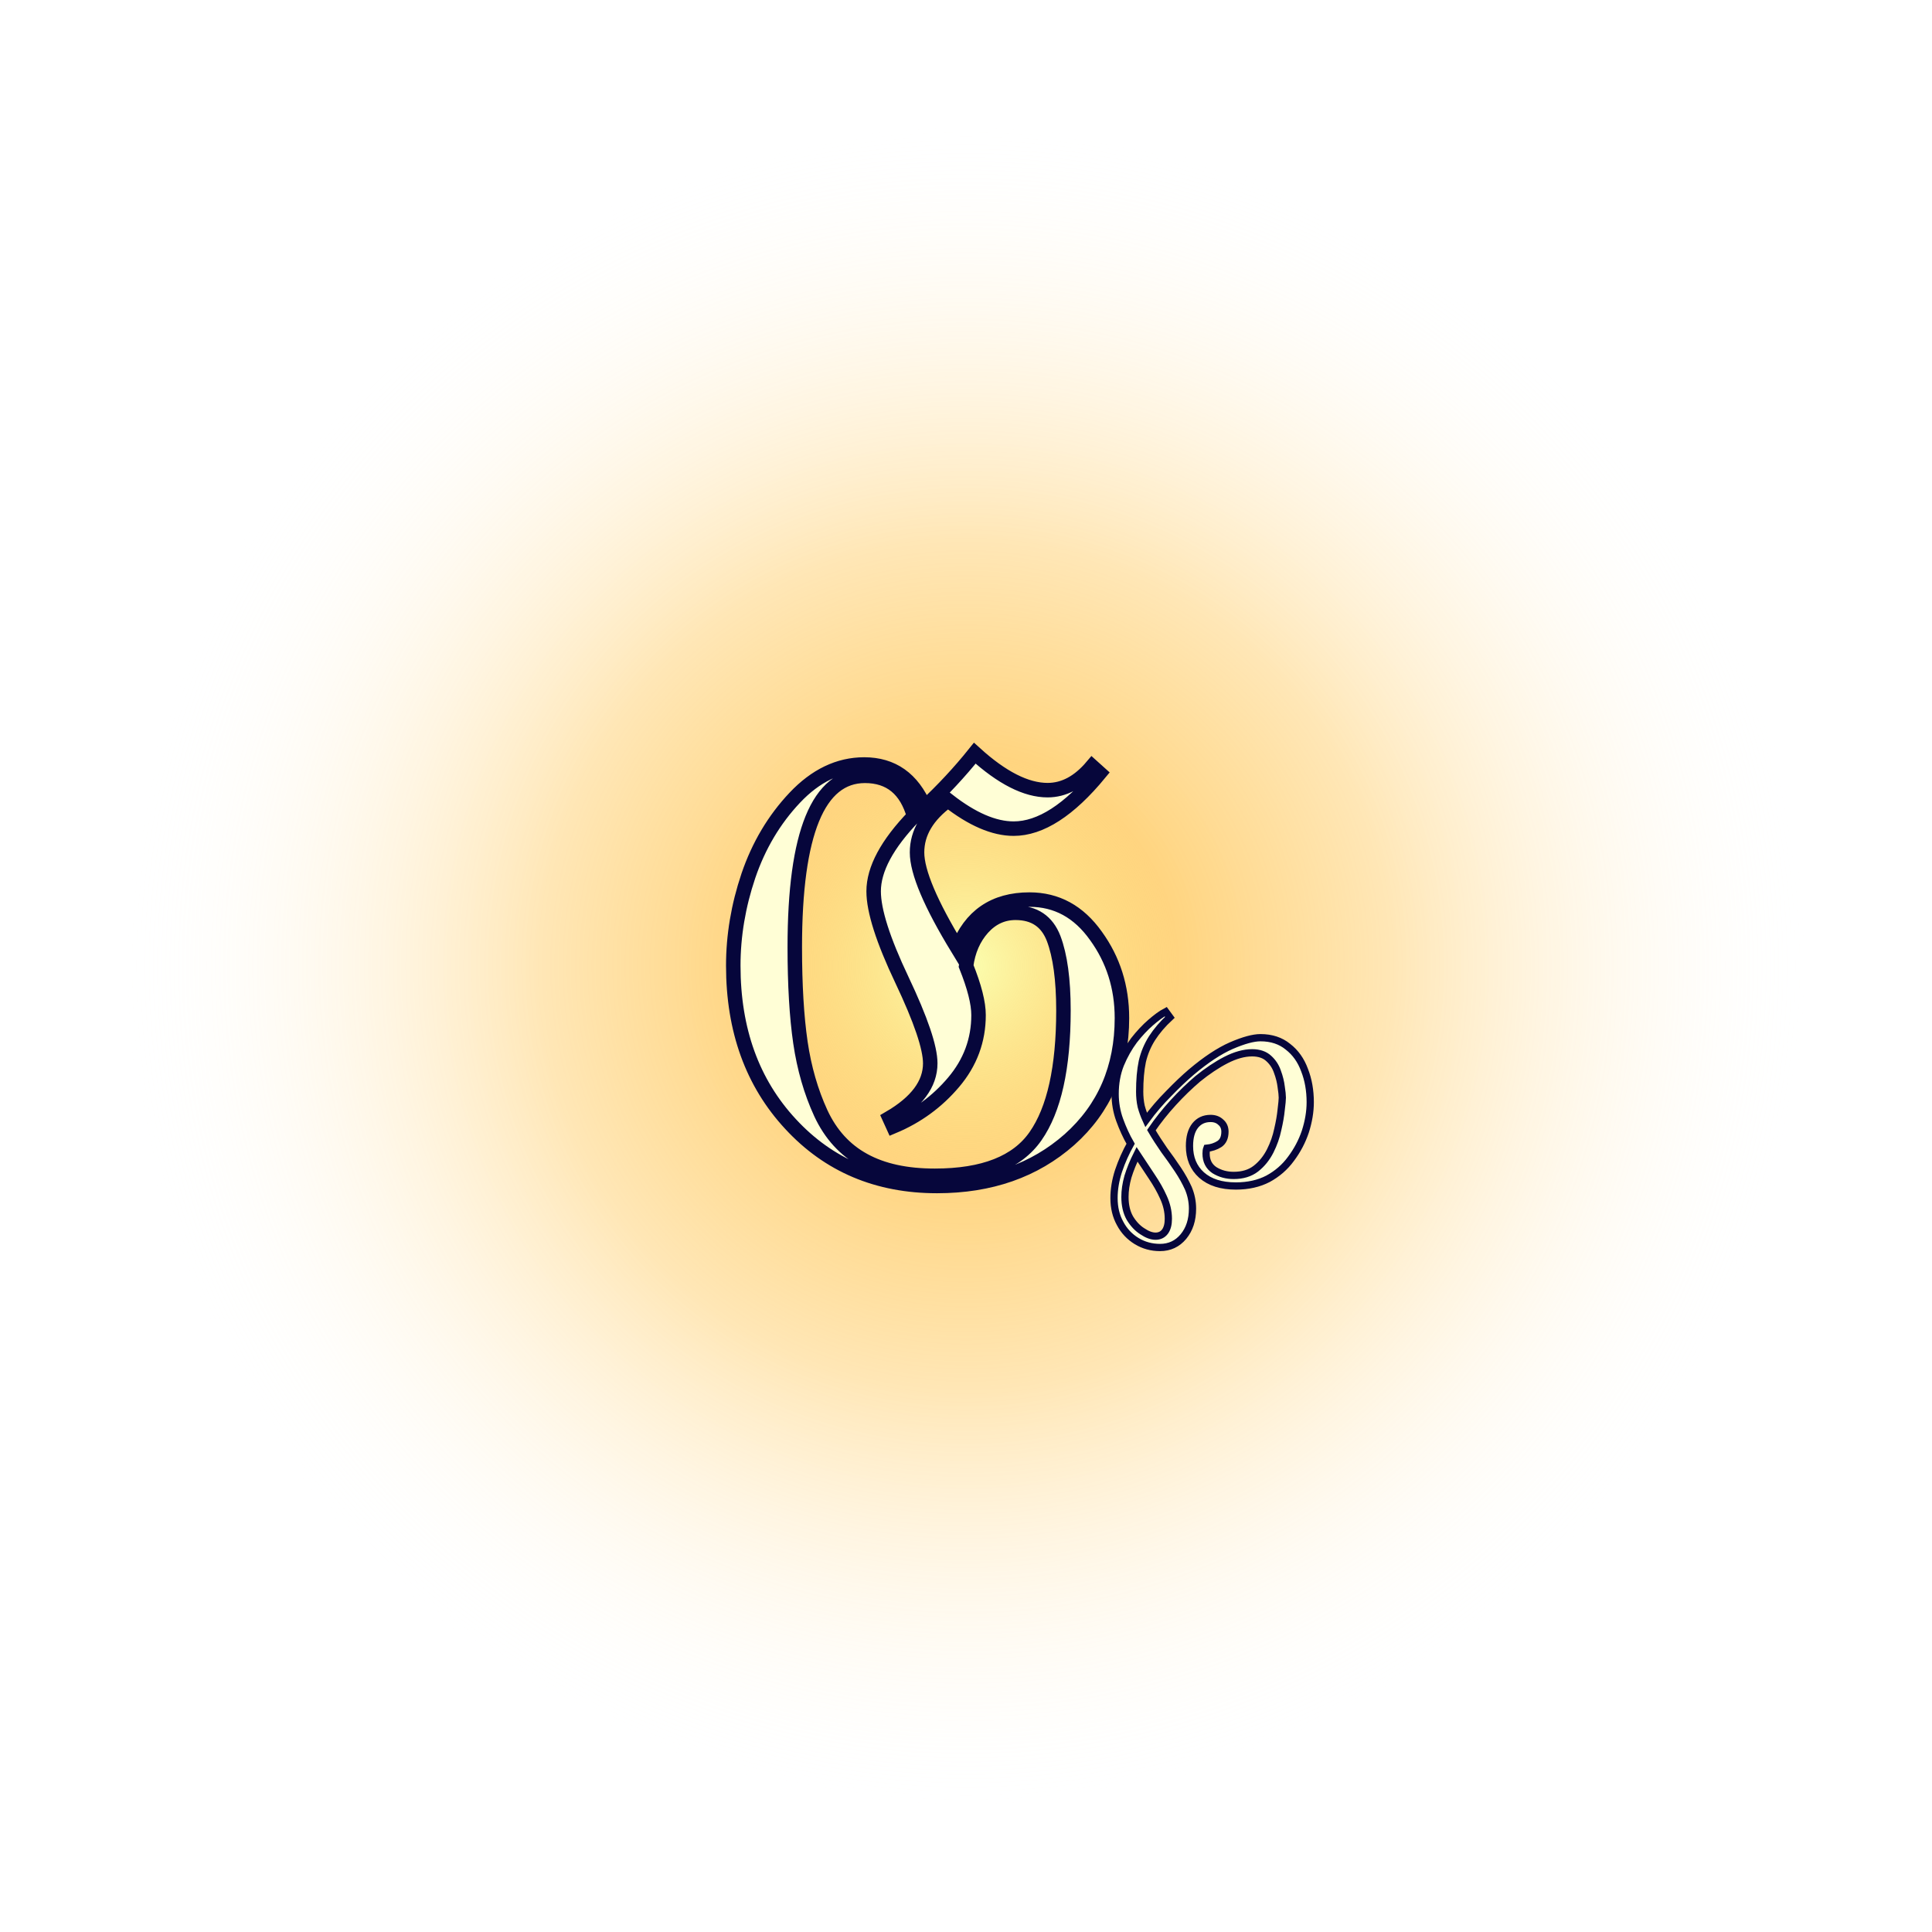
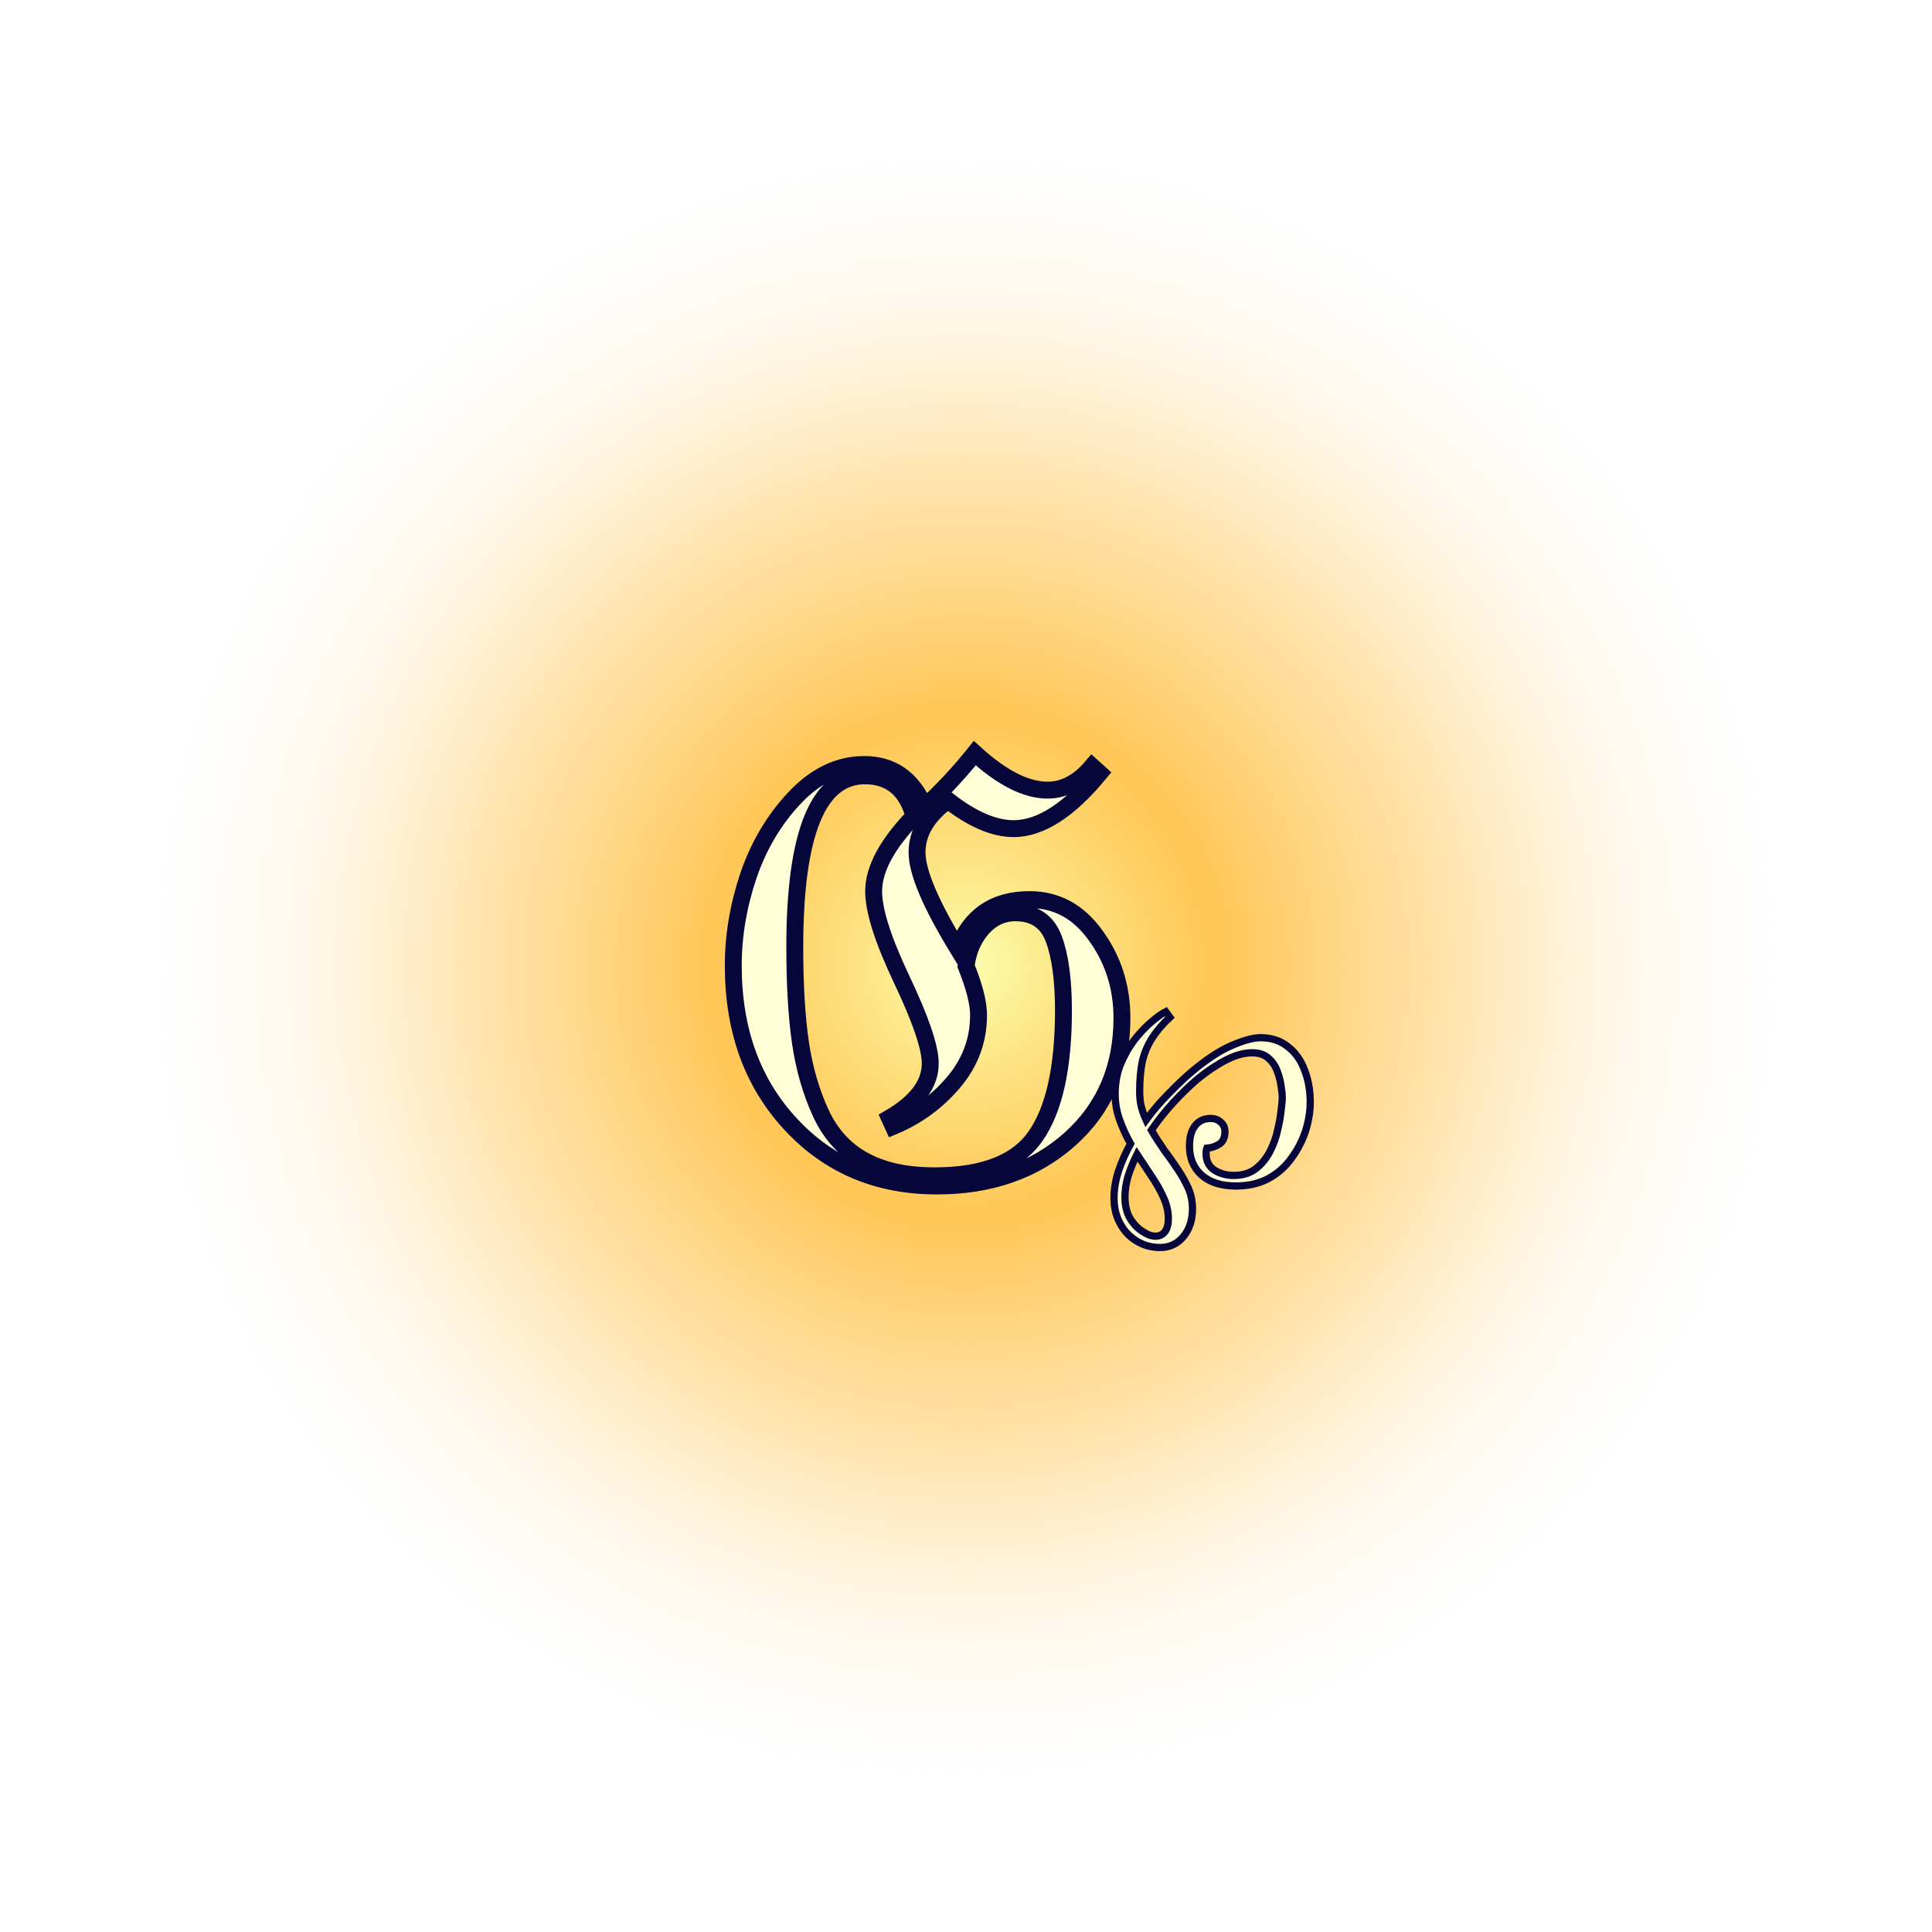
<svg xmlns="http://www.w3.org/2000/svg" viewBox="0 0 80 80">
  <defs>
    <radialGradient id="mindGateAura">
      <stop offset="0%" stop-color="#fbffb0" stop-opacity="1" />
-       <stop offset="25%" stop-color="#ffb82b" stop-opacity=".6" />
-       <stop offset="50%" stop-color="#ffc145" stop-opacity=".4" />
+       <stop offset="30%" stop-color="#ffb82b" stop-opacity=".8" />
+       <stop offset="60%" stop-color="#ffc145" stop-opacity=".4" />
      <stop offset="100%" stop-color="#ffffff" stop-opacity="0" />
    </radialGradient>
  </defs>
  <circle cx="40" cy="40" r="35" fill="url(#mindGateAura)" opacity="1" />
-   <text x="42" y="49" font-family="'Cormorant Garamond', 'Times New Roman', serif" font-size="26" text-anchor="middle" fill="#fffed6" stroke="#06063b" stroke-width="0.6" filter="url(#glow)">𝔊<tspan font-size="11" stroke-width="0.3" dx="-2" dy="0">℘</tspan>
+   <text x="42" y="49" font-family="'Cormorant Garamond', 'Times New Roman', serif" font-size="26" text-anchor="middle" fill="#fffed6" stroke="#06063b" stroke-width="0.7" filter="url(#glow)">𝔊<tspan font-size="11" stroke-width="0.3" dx="-2" dy="0">℘</tspan>
  </text>
</svg>
